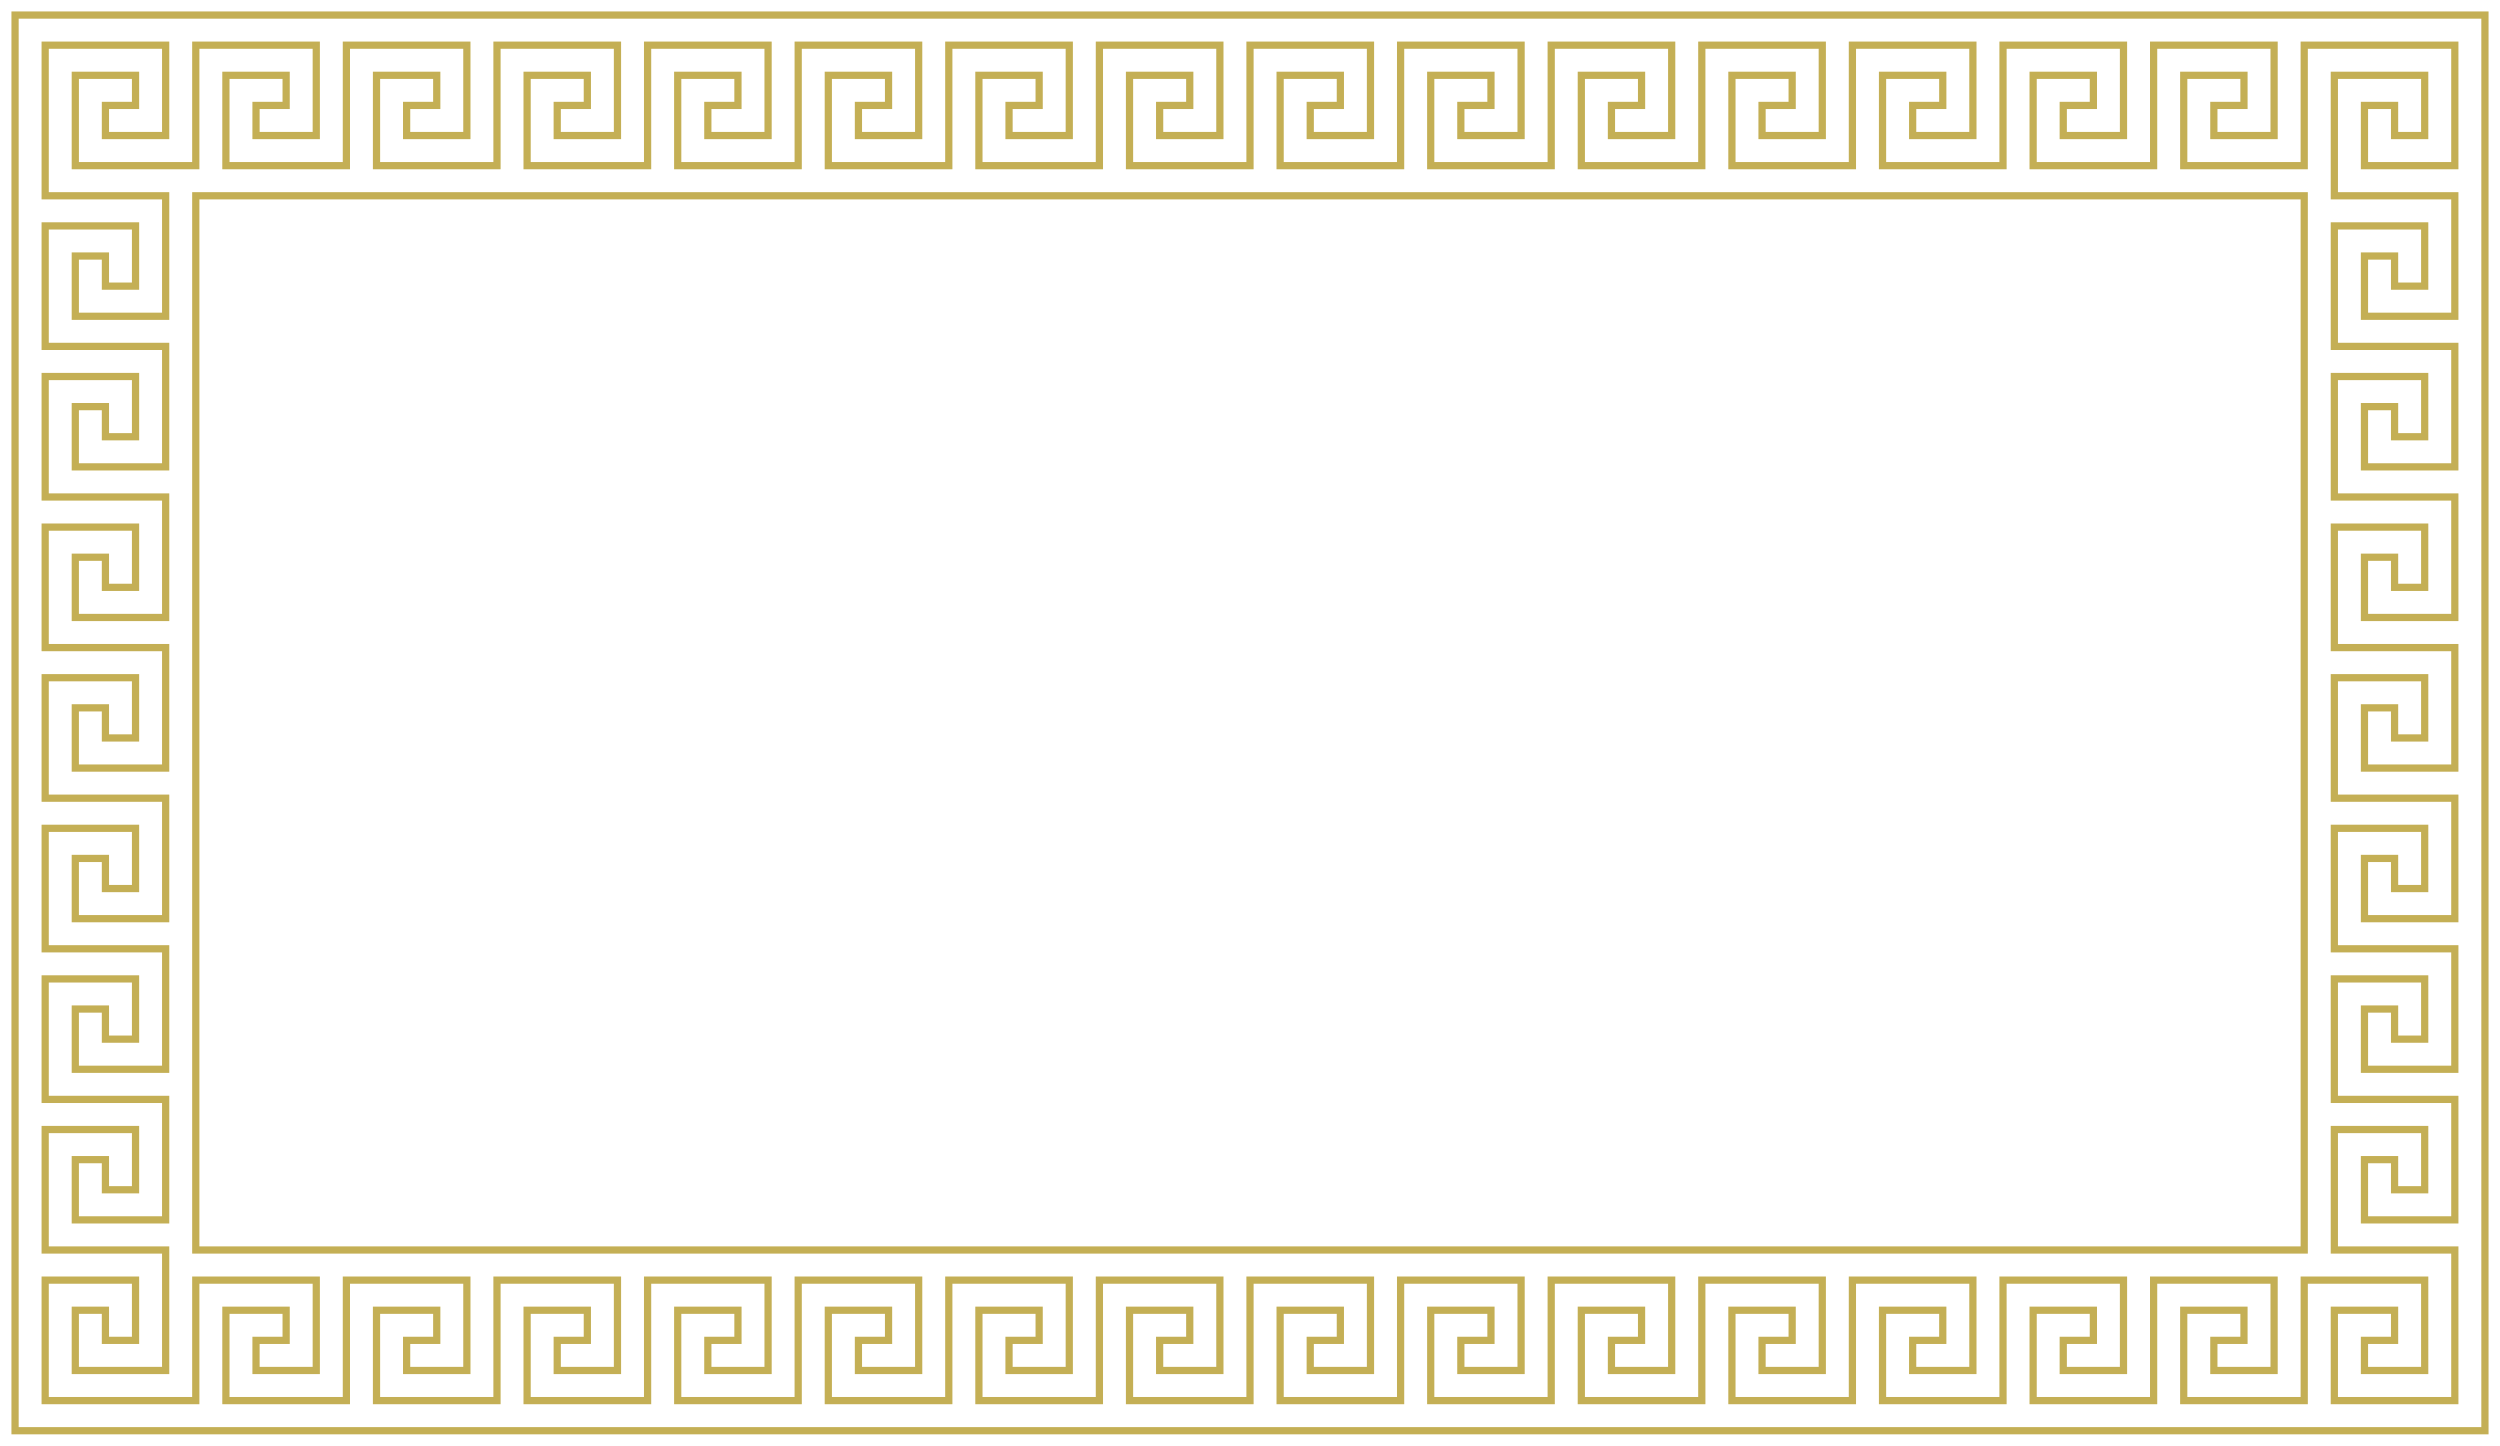
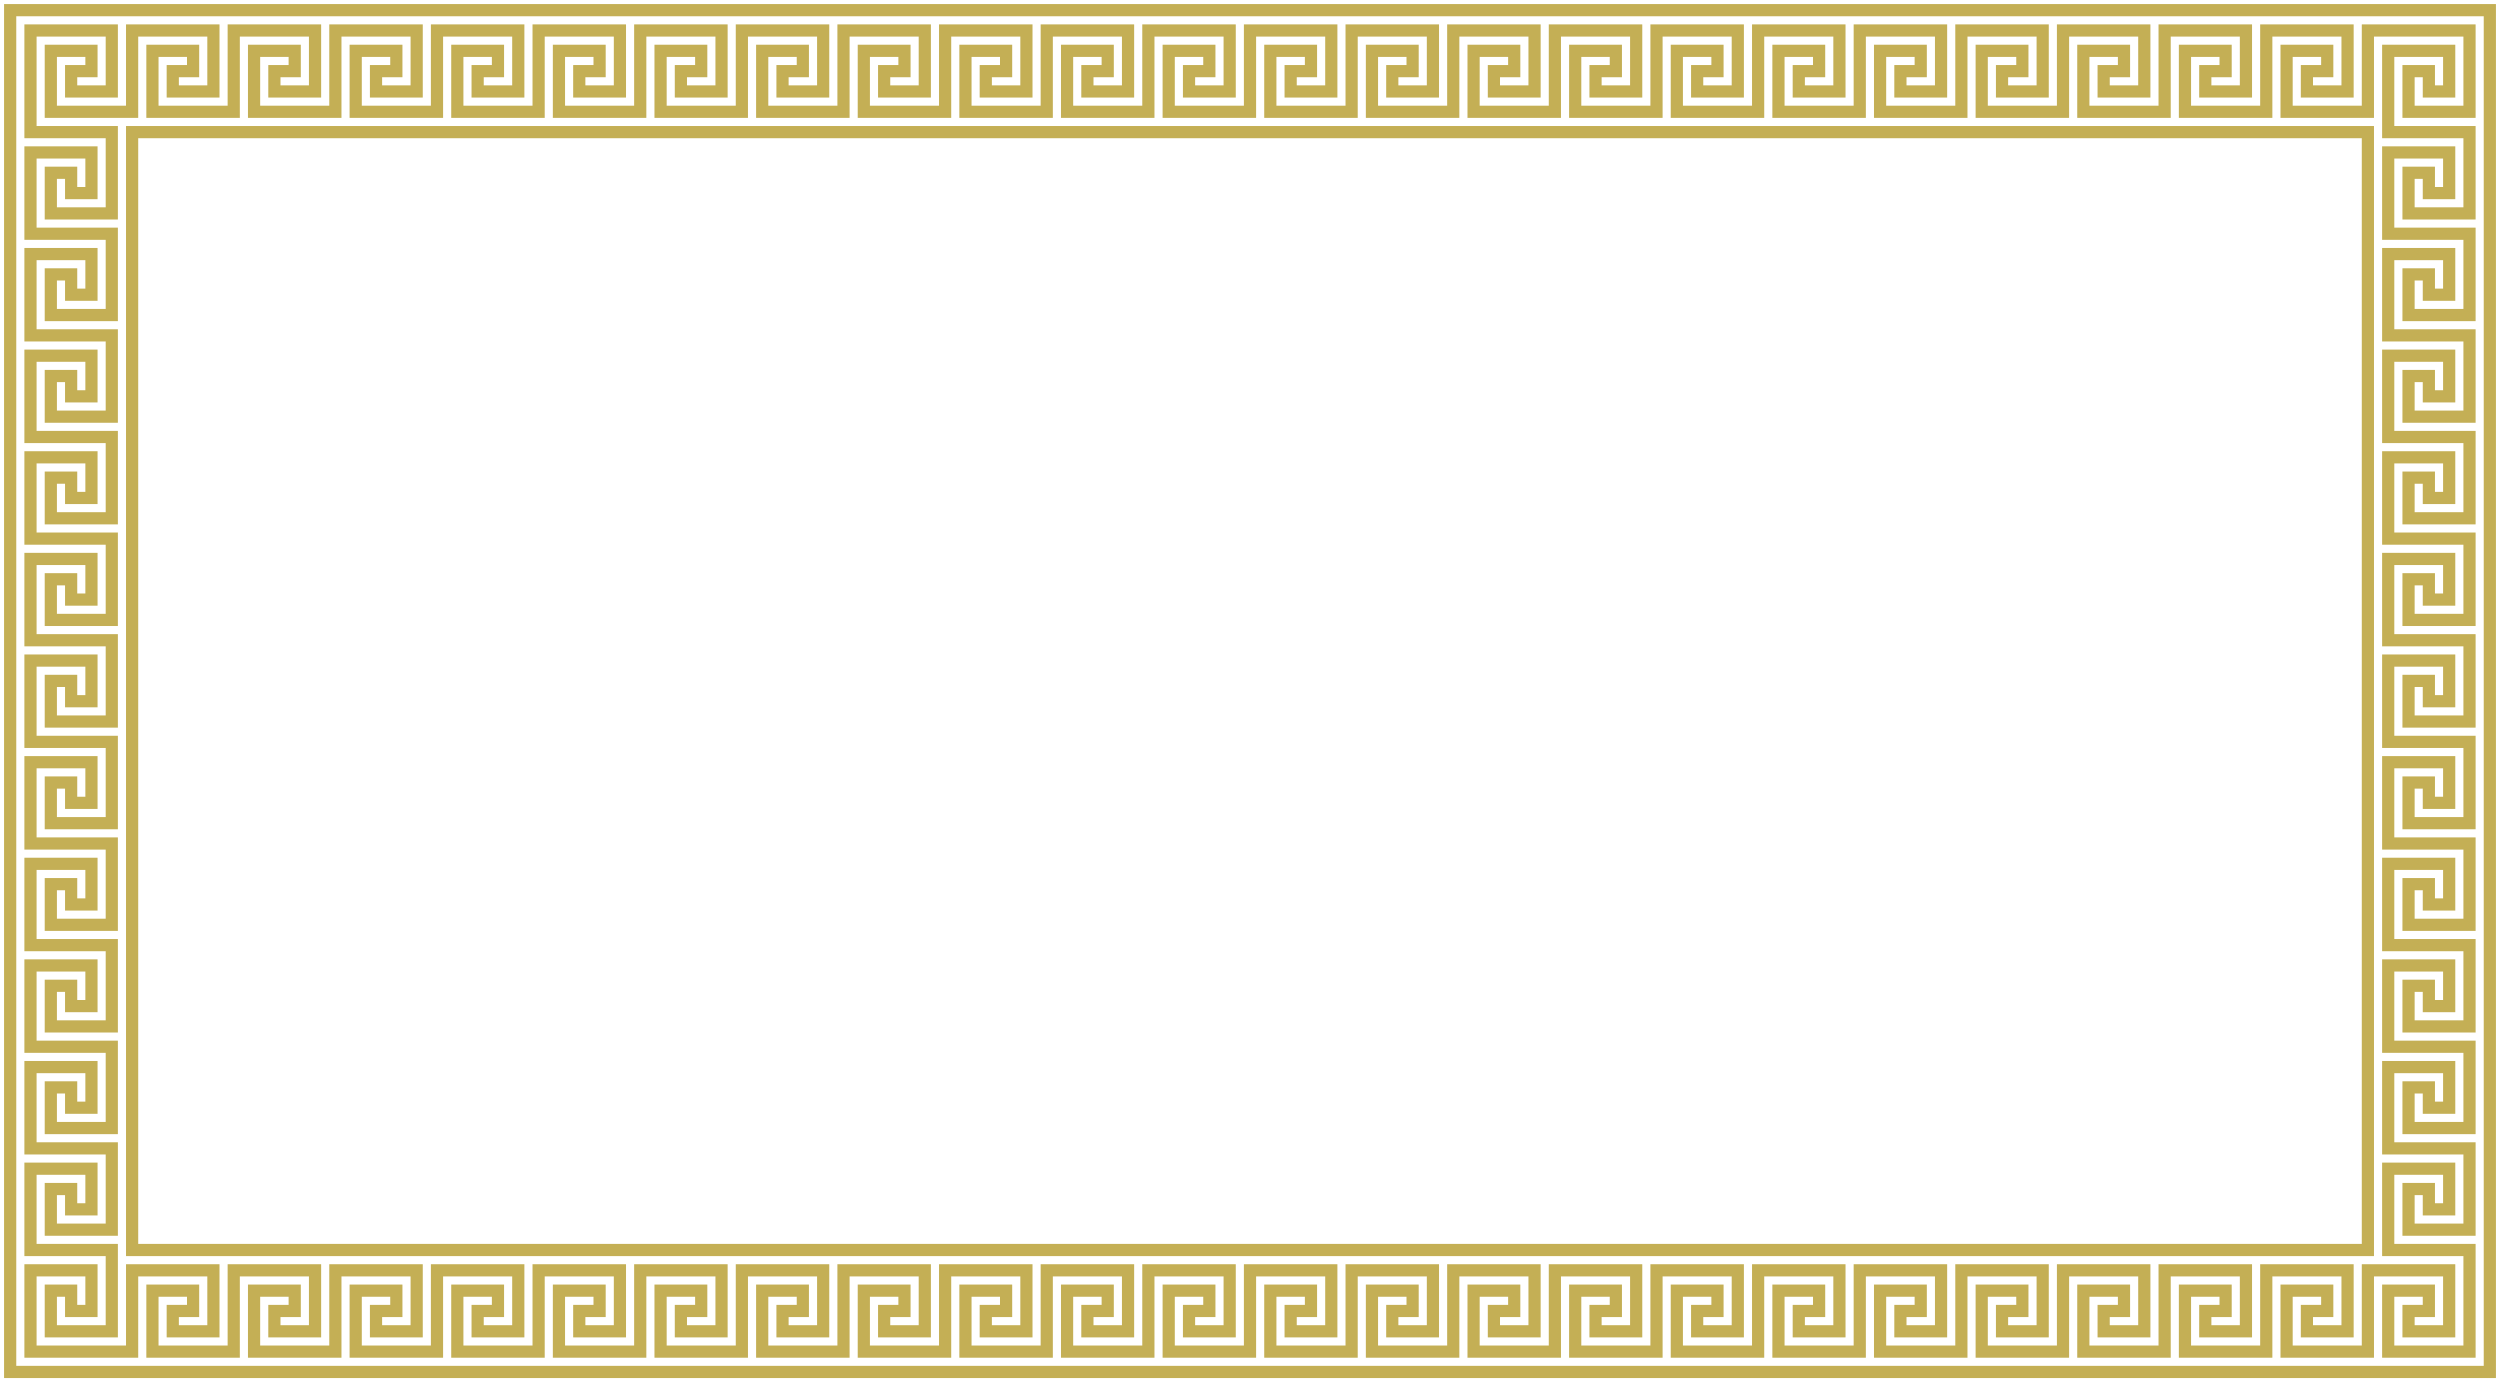
- <svg xmlns="http://www.w3.org/2000/svg" width="2075" height="1200" viewBox="0 0 2075 1200" displayInline="False">
+ <svg xmlns="http://www.w3.org/2000/svg" width="1230" height="680" viewBox="0 0 1230 680" displayInline="False">
  <defs>
</defs>
-   <path d="M37.5,162.5 v-25 v-100 h100 v75 h-50 v-25 h25 v-25 h-50 v75 h100 v-100 h100 v75 h-50 v-25 h25 v-25 h-50 v75 h100 v-100 h100 v75 h-50 v-25 h25 v-25 h-50 v75 h100 v-100 h100 v75 h-50 v-25 h25 v-25 h-50 v75 h100 v-100 h100 v75 h-50 v-25 h25 v-25 h-50 v75 h100 v-100 h100 v75 h-50 v-25 h25 v-25 h-50 v75 h100 v-100 h100 v75 h-50 v-25 h25 v-25 h-50 v75 h100 v-100 h100 v75 h-50 v-25 h25 v-25 h-50 v75 h100 v-100 h100 v75 h-50 v-25 h25 v-25 h-50 v75 h100 v-100 h100 v75 h-50 v-25 h25 v-25 h-50 v75 h100 v-100 h100 v75 h-50 v-25 h25 v-25 h-50 v75 h100 v-100 h100 v75 h-50 v-25 h25 v-25 h-50 v75 h100 v-100 h100 v75 h-50 v-25 h25 v-25 h-50 v75 h100 v-100 h100 v75 h-50 v-25 h25 v-25 h-50 v75 h100 v-100 h100 v75 h-50 v-25 h25 v-25 h-50 v75 h100 v-100 h25 h100 v100 h-75 v-50 h25 v25 h25 v-50 h-75 v100 h100 v100 h-75 v-50 h25 v25 h25 v-50 h-75 v100 h100 v100 h-75 v-50 h25 v25 h25 v-50 h-75 v100 h100 v100 h-75 v-50 h25 v25 h25 v-50 h-75 v100 h100 v100 h-75 v-50 h25 v25 h25 v-50 h-75 v100 h100 v100 h-75 v-50 h25 v25 h25 v-50 h-75 v100 h100 v100 h-75 v-50 h25 v25 h25 v-50 h-75 v100 h100 v100 h-75 v-50 h25 v25 h25 v-50 h-75 v100 M37.5,162.5 h100 v100 h-75 v-50 h25 v25 h25 v-50 h-75 v100 h100 v100 h-75 v-50 h25 v25 h25 v-50 h-75 v100 h100 v100 h-75 v-50 h25 v25 h25 v-50 h-75 v100 h100 v100 h-75 v-50 h25 v25 h25 v-50 h-75 v100 h100 v100 h-75 v-50 h25 v25 h25 v-50 h-75 v100 h100 v100 h-75 v-50 h25 v25 h25 v-50 h-75 v100 h100 v100 h-75 v-50 h25 v25 h25 v-50 h-75 v100 h100 v100 h-75 v-50 h25 v25 h25 v-50 h-75 v100 h125 v-100 h100 v75 h-50 v-25 h25 v-25 h-50 v75 h100 v-100 h100 v75 h-50 v-25 h25 v-25 h-50 v75 h100 v-100 h100 v75 h-50 v-25 h25 v-25 h-50 v75 h100 v-100 h100 v75 h-50 v-25 h25 v-25 h-50 v75 h100 v-100 h100 v75 h-50 v-25 h25 v-25 h-50 v75 h100 v-100 h100 v75 h-50 v-25 h25 v-25 h-50 v75 h100 v-100 h100 v75 h-50 v-25 h25 v-25 h-50 v75 h100 v-100 h100 v75 h-50 v-25 h25 v-25 h-50 v75 h100 v-100 h100 v75 h-50 v-25 h25 v-25 h-50 v75 h100 v-100 h100 v75 h-50 v-25 h25 v-25 h-50 v75 h100 v-100 h100 v75 h-50 v-25 h25 v-25 h-50 v75 h100 v-100 h100 v75 h-50 v-25 h25 v-25 h-50 v75 h100 v-100 h100 v75 h-50 v-25 h25 v-25 h-50 v75 h100 v-100 h100 v75 h-50 v-25 h25 v-25 h-50 v75 h100 v-100 h100 v75 h-50 v-25 h25 v-25 h-50 v75 h100 v-125 h-100 M12.5,12.5 h2050 v1175 h-2050 v-1175 Z M162.5,162.5 h1750 v875 h-1750 v-875 Z" stroke="#AB8E0E" stroke-width="6.0" stroke-opacity="0.7" fill="none" stroke-linecap="square" />
+   <path d="M15.0,65.0 v-10 v-40 h40 v30 h-20 v-10 h10 v-10 h-20 v30 h40 v-40 h40 v30 h-20 v-10 h10 v-10 h-20 v30 h40 v-40 h40 v30 h-20 v-10 h10 v-10 h-20 v30 h40 v-40 h40 v30 h-20 v-10 h10 v-10 h-20 v30 h40 v-40 h40 v30 h-20 v-10 h10 v-10 h-20 v30 h40 v-40 h40 v30 h-20 v-10 h10 v-10 h-20 v30 h40 v-40 h40 v30 h-20 v-10 h10 v-10 h-20 v30 h40 v-40 h40 v30 h-20 v-10 h10 v-10 h-20 v30 h40 v-40 h40 v30 h-20 v-10 h10 v-10 h-20 v30 h40 v-40 h40 v30 h-20 v-10 h10 v-10 h-20 v30 h40 v-40 h40 v30 h-20 v-10 h10 v-10 h-20 v30 h40 v-40 h40 v30 h-20 v-10 h10 v-10 h-20 v30 h40 v-40 h40 v30 h-20 v-10 h10 v-10 h-20 v30 h40 v-40 h40 v30 h-20 v-10 h10 v-10 h-20 v30 h40 v-40 h40 v30 h-20 v-10 h10 v-10 h-20 v30 h40 v-40 h40 v30 h-20 v-10 h10 v-10 h-20 v30 h40 v-40 h40 v30 h-20 v-10 h10 v-10 h-20 v30 h40 v-40 h40 v30 h-20 v-10 h10 v-10 h-20 v30 h40 v-40 h40 v30 h-20 v-10 h10 v-10 h-20 v30 h40 v-40 h40 v30 h-20 v-10 h10 v-10 h-20 v30 h40 v-40 h40 v30 h-20 v-10 h10 v-10 h-20 v30 h40 v-40 h40 v30 h-20 v-10 h10 v-10 h-20 v30 h40 v-40 h40 v30 h-20 v-10 h10 v-10 h-20 v30 h40 v-40 h10 h40 v40 h-30 v-20 h10 v10 h10 v-20 h-30 v40 h40 v40 h-30 v-20 h10 v10 h10 v-20 h-30 v40 h40 v40 h-30 v-20 h10 v10 h10 v-20 h-30 v40 h40 v40 h-30 v-20 h10 v10 h10 v-20 h-30 v40 h40 v40 h-30 v-20 h10 v10 h10 v-20 h-30 v40 h40 v40 h-30 v-20 h10 v10 h10 v-20 h-30 v40 h40 v40 h-30 v-20 h10 v10 h10 v-20 h-30 v40 h40 v40 h-30 v-20 h10 v10 h10 v-20 h-30 v40 h40 v40 h-30 v-20 h10 v10 h10 v-20 h-30 v40 h40 v40 h-30 v-20 h10 v10 h10 v-20 h-30 v40 h40 v40 h-30 v-20 h10 v10 h10 v-20 h-30 v40 h40 v40 h-30 v-20 h10 v10 h10 v-20 h-30 v40 h40 v50 h-40 v-30 h20 v10 h-10 v10 h20 v-30 h-40 v40 h-40 v-30 h20 v10 h-10 v10 h20 v-30 h-40 v40 h-40 v-30 h20 v10 h-10 v10 h20 v-30 h-40 v40 h-40 v-30 h20 v10 h-10 v10 h20 v-30 h-40 v40 h-40 v-30 h20 v10 h-10 v10 h20 v-30 h-40 v40 h-40 v-30 h20 v10 h-10 v10 h20 v-30 h-40 v40 h-40 v-30 h20 v10 h-10 v10 h20 v-30 h-40 v40 h-40 v-30 h20 v10 h-10 v10 h20 v-30 h-40 v40 h-40 v-30 h20 v10 h-10 v10 h20 v-30 h-40 v40 h-40 v-30 h20 v10 h-10 v10 h20 v-30 h-40 v40 h-40 v-30 h20 v10 h-10 v10 h20 v-30 h-40 v40 h-40 v-30 h20 v10 h-10 v10 h20 v-30 h-40 v40 h-40 v-30 h20 v10 h-10 v10 h20 v-30 h-40 v40 h-40 v-30 h20 v10 h-10 v10 h20 v-30 h-40 v40 h-40 v-30 h20 v10 h-10 v10 h20 v-30 h-40 v40 h-40 v-30 h20 v10 h-10 v10 h20 v-30 h-40 v40 h-40 v-30 h20 v10 h-10 v10 h20 v-30 h-40 v40 h-40 v-30 h20 v10 h-10 v10 h20 v-30 h-40 v40 h-40 v-30 h20 v10 h-10 v10 h20 v-30 h-40 v40 h-40 v-30 h20 v10 h-10 v10 h20 v-30 h-40 v40 h-40 v-30 h20 v10 h-10 v10 h20 v-30 h-40 v40 h-40 v-30 h20 v10 h-10 v10 h20 v-30 h-40 v40 h-40 v-30 h20 v10 h-10 v10 h20 v-30 h-40 v40 h-50 v-40 h30 v20 h-10 v-10 h-10 v20 h30 v-40 h-40 v-40 h30 v20 h-10 v-10 h-10 v20 h30 v-40 h-40 v-40 h30 v20 h-10 v-10 h-10 v20 h30 v-40 h-40 v-40 h30 v20 h-10 v-10 h-10 v20 h30 v-40 h-40 v-40 h30 v20 h-10 v-10 h-10 v20 h30 v-40 h-40 v-40 h30 v20 h-10 v-10 h-10 v20 h30 v-40 h-40 v-40 h30 v20 h-10 v-10 h-10 v20 h30 v-40 h-40 v-40 h30 v20 h-10 v-10 h-10 v20 h30 v-40 h-40 v-40 h30 v20 h-10 v-10 h-10 v20 h30 v-40 h-40 v-40 h30 v20 h-10 v-10 h-10 v20 h30 v-40 h-40 v-40 h30 v20 h-10 v-10 h-10 v20 h30 v-40 h-40 v-40 h30 v20 h-10 v-10 h-10 v20 h30 v-40 h-40 Z M5.0,5.0 h1220 v670 h-1220 v-670 Z M65.0,65.0 h1100 v550 h-1100 v-550 Z" stroke="#AB8E0E" stroke-width="6.0" stroke-opacity="0.7" fill="none" />
</svg>
